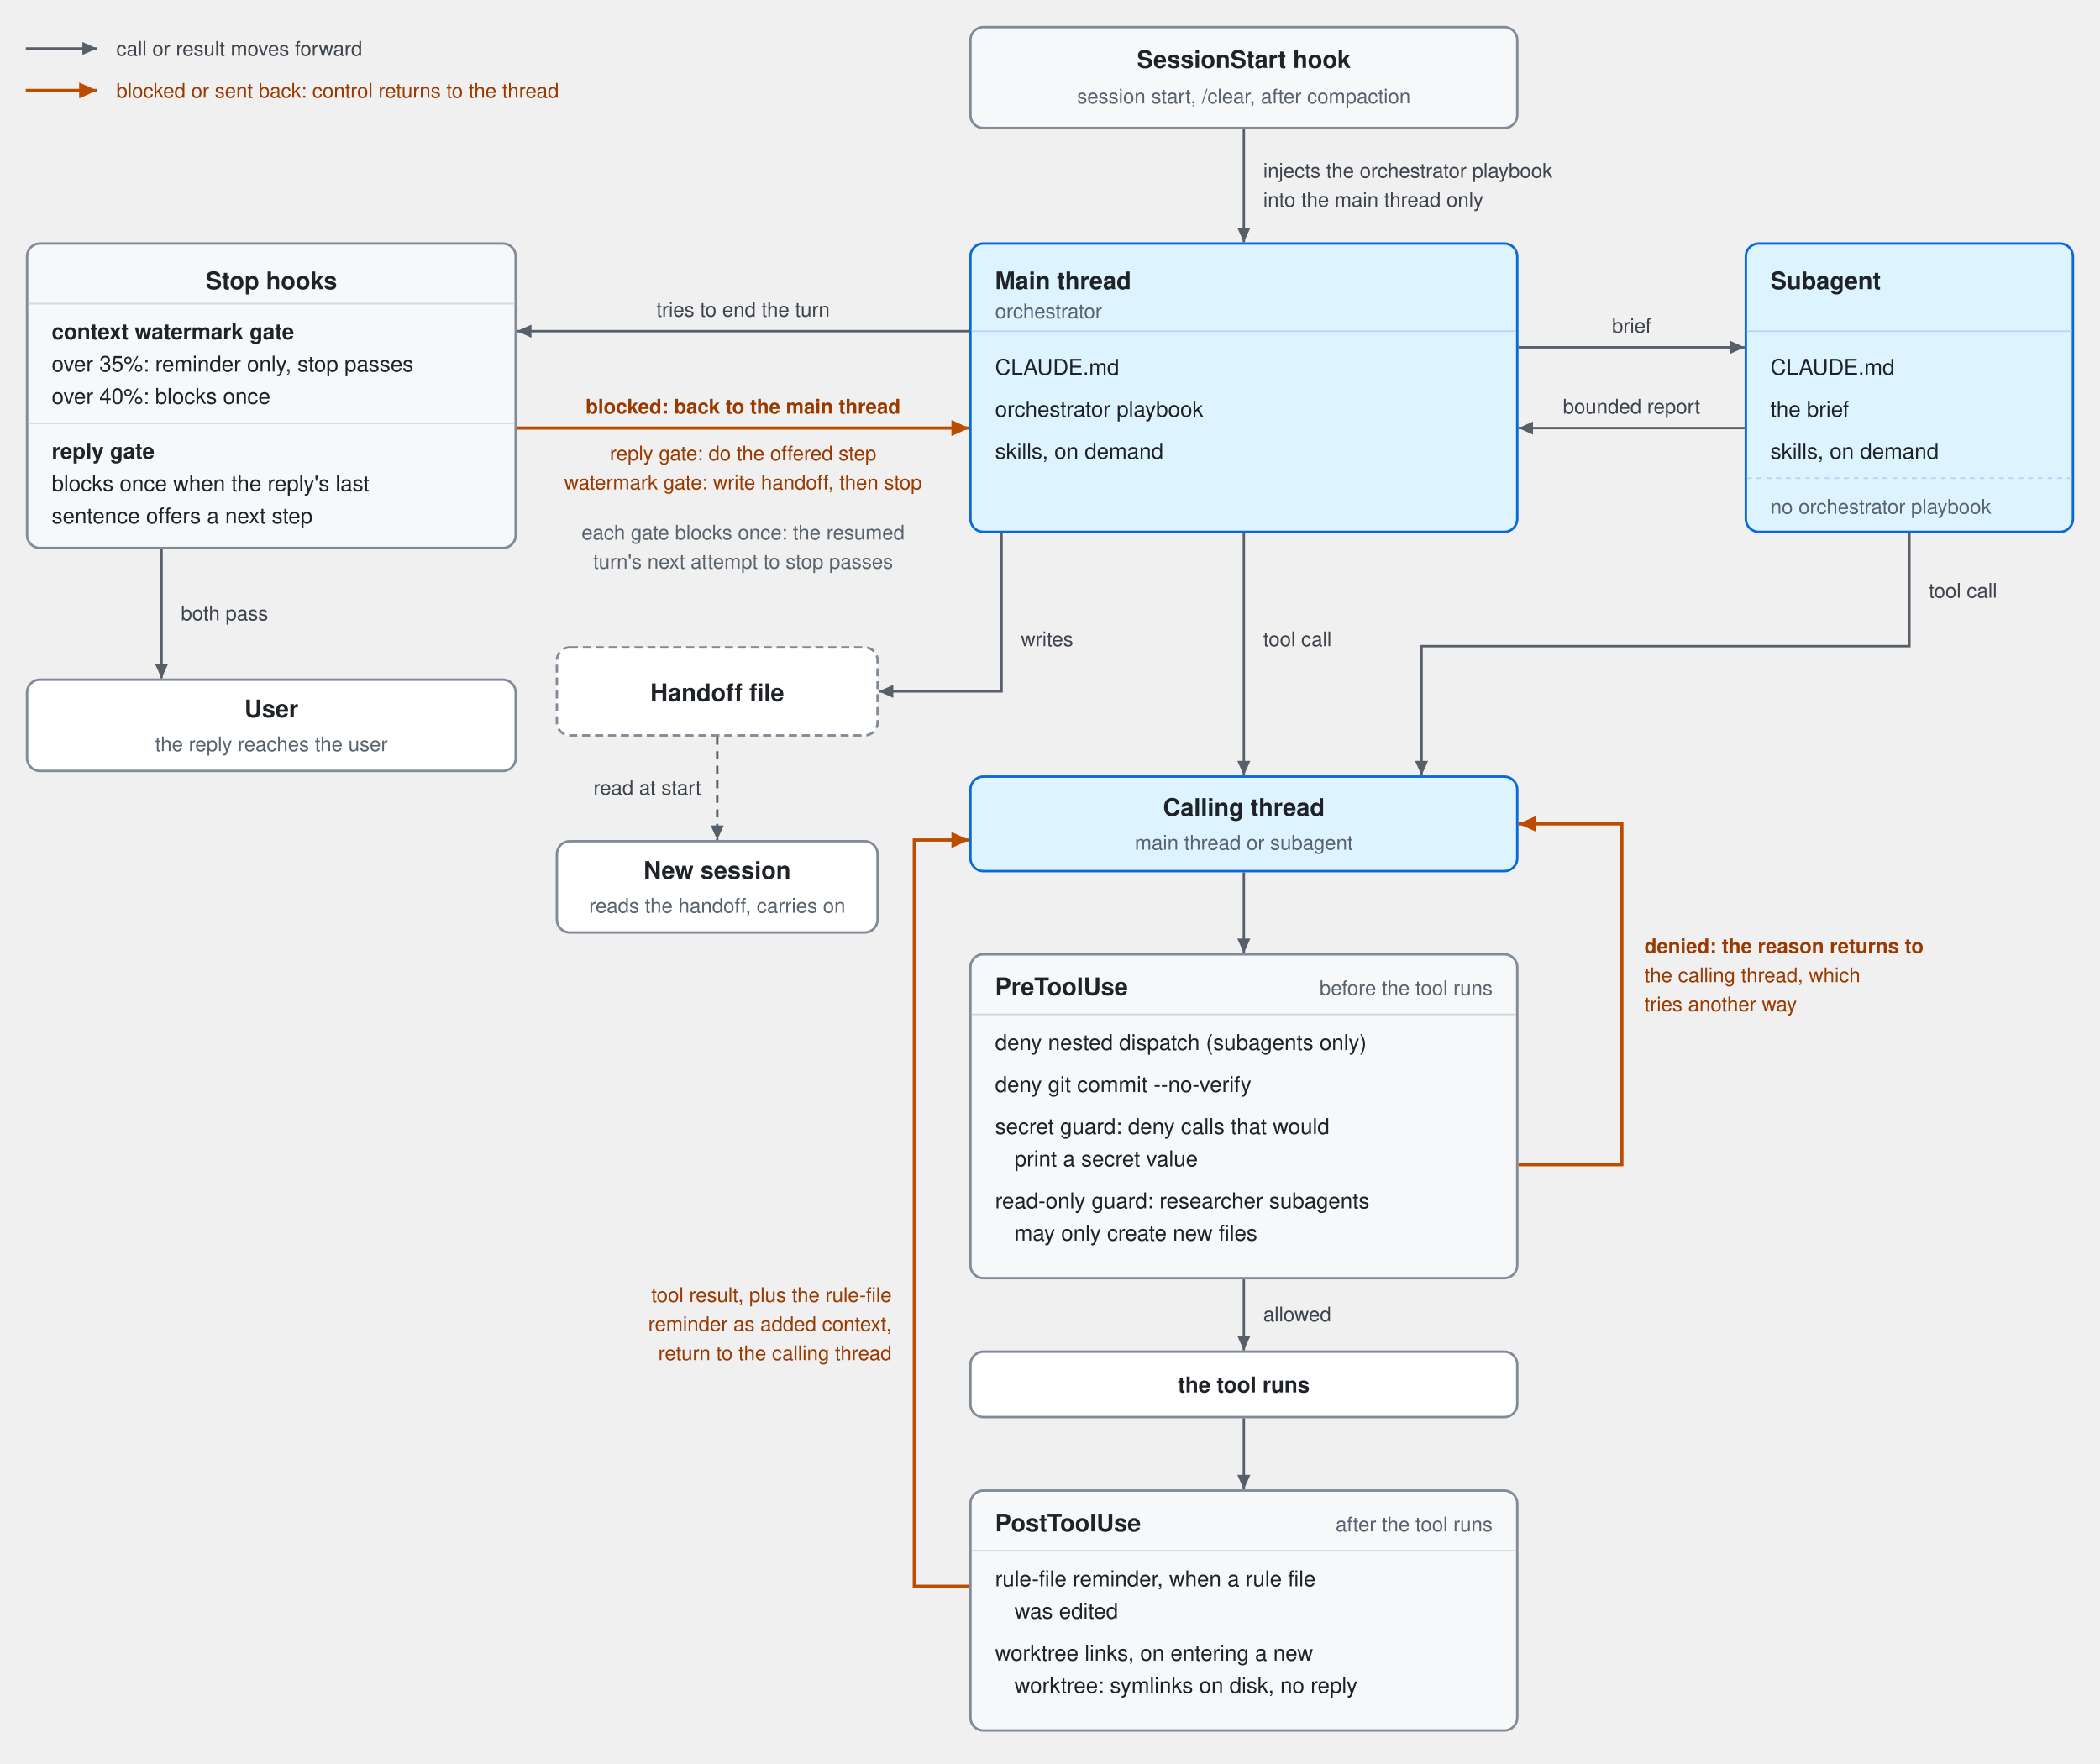
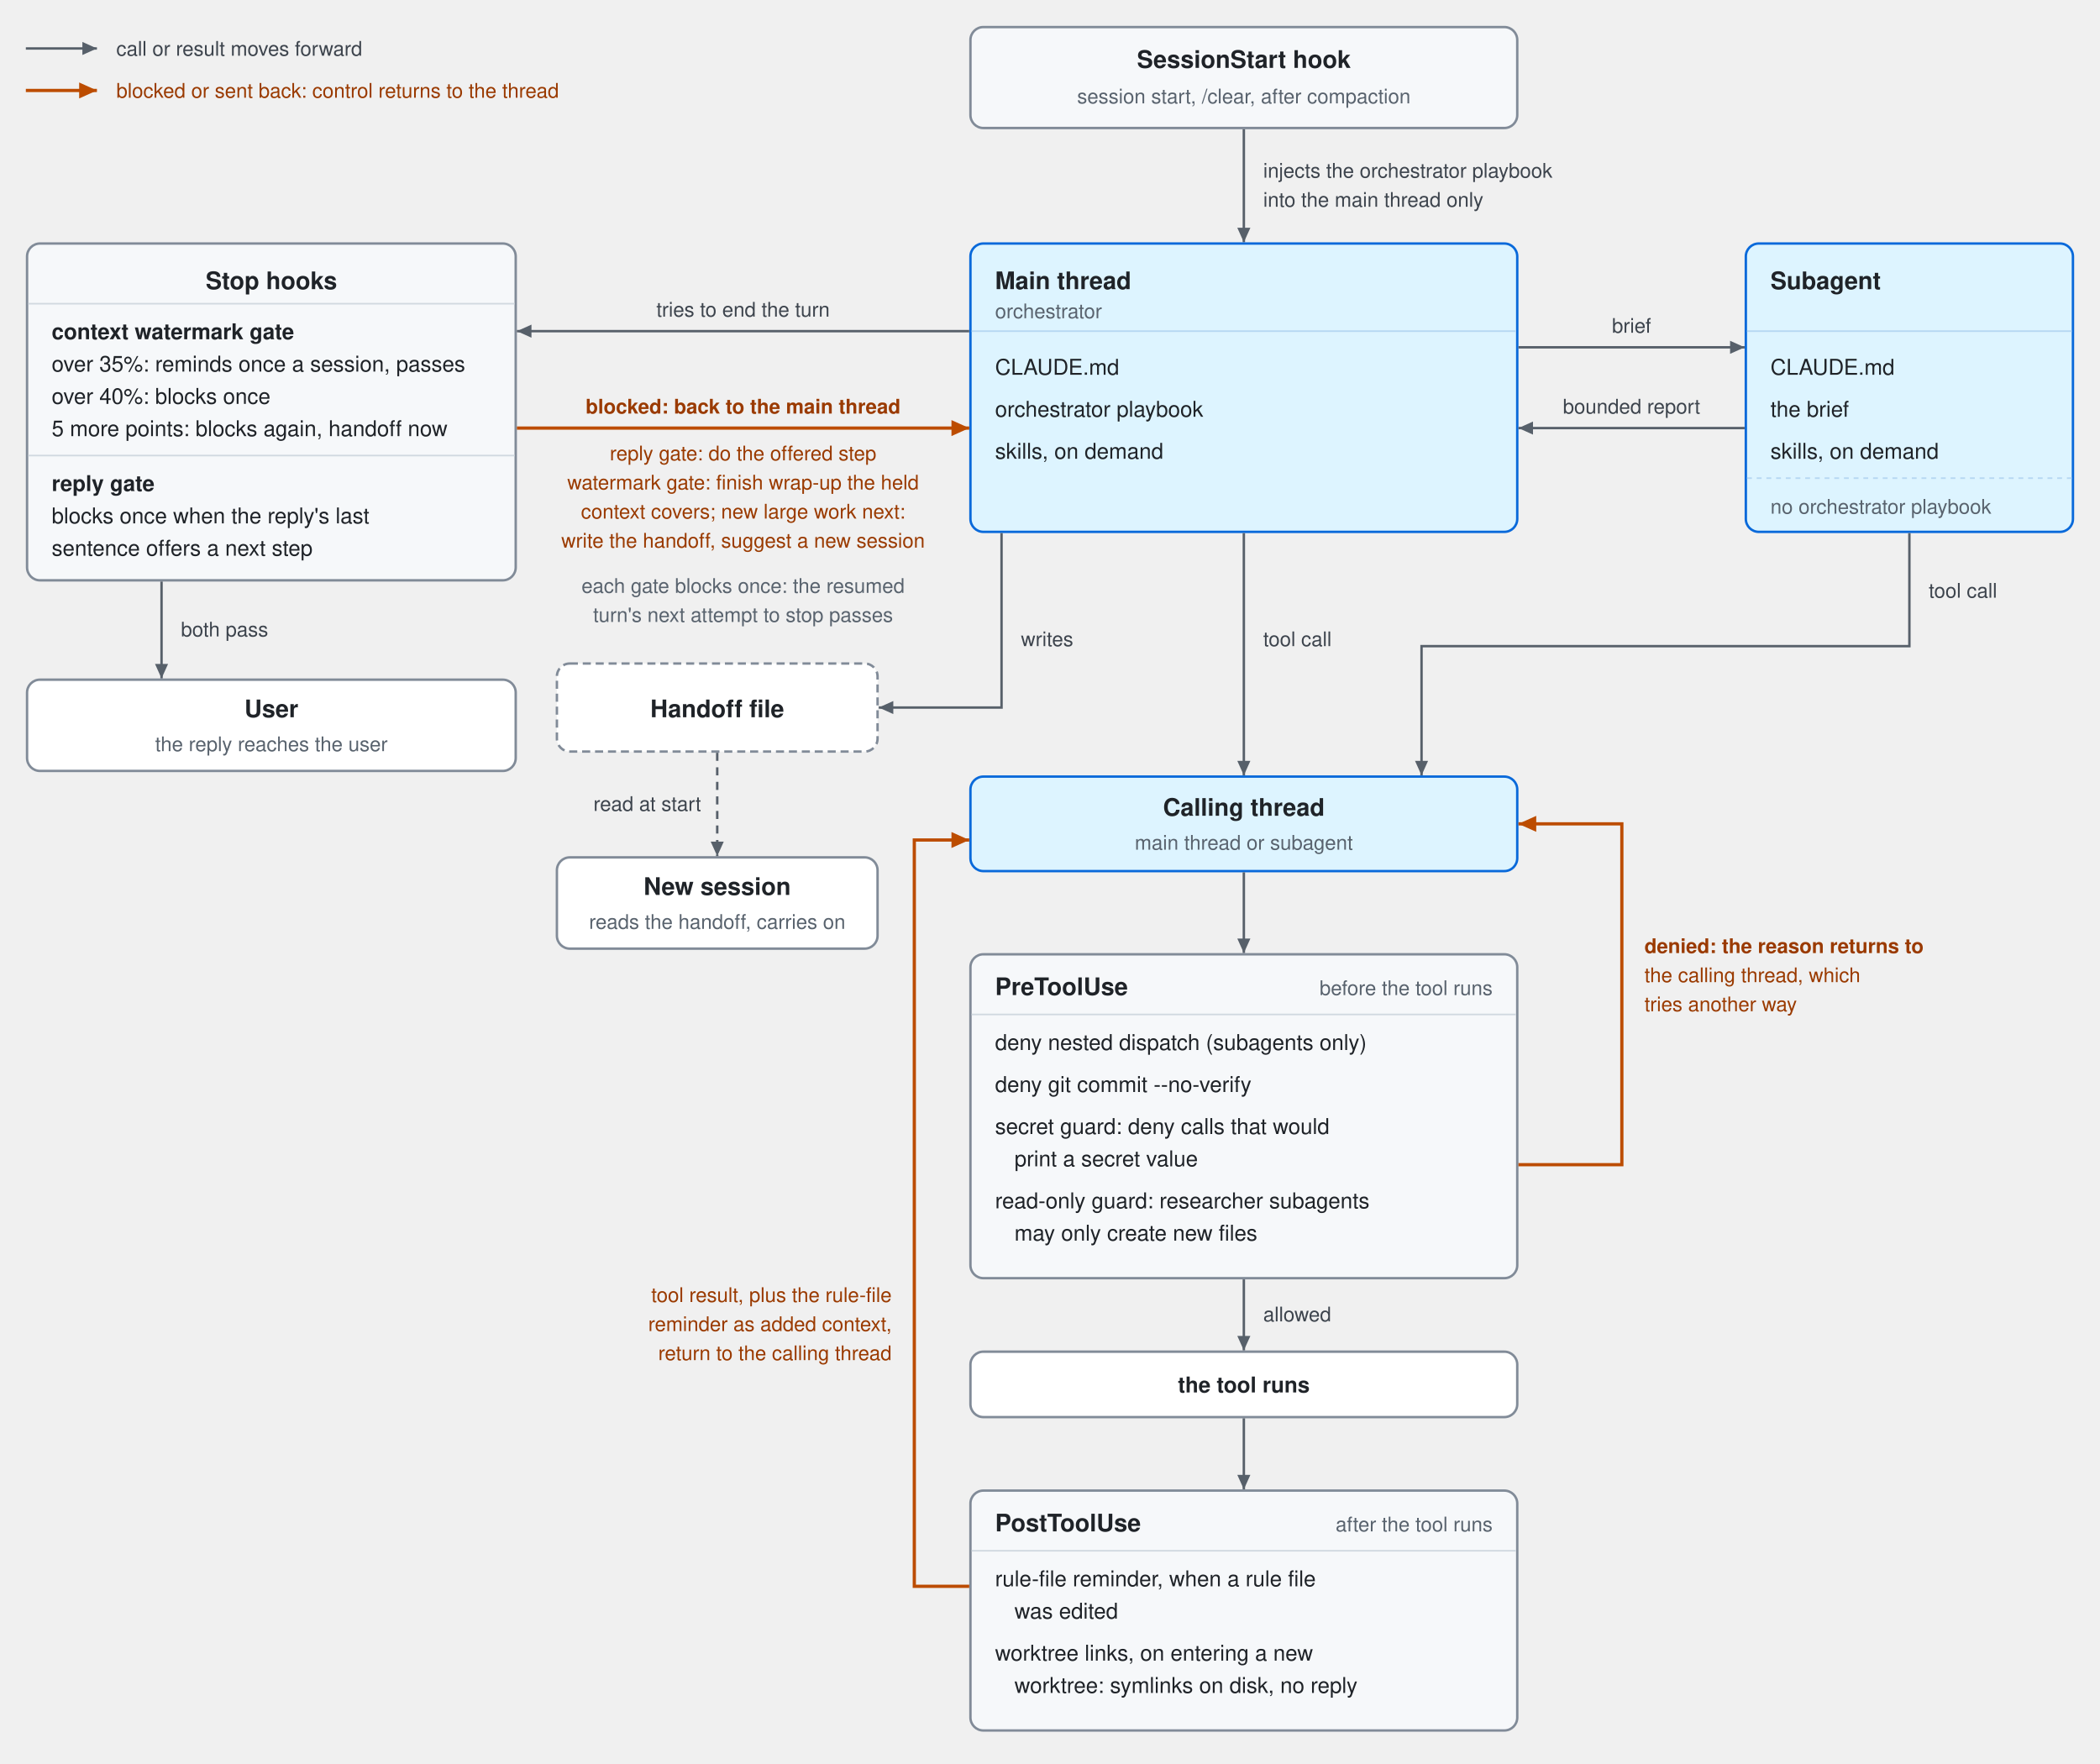
- <svg xmlns="http://www.w3.org/2000/svg" width="1300" height="1092" viewBox="0 0 1300 1092" role="img" aria-label="Architecture of one turn. At session start, after /clear and after compaction, the SessionStart hook injects the orchestrator playbook into the main thread only; subagents do not receive it. The main thread sends a brief to a subagent, which returns a bounded report. Every tool call from either thread passes PreToolUse before the tool runs: it denies nested dispatch inside subagents, git commit --no-verify, calls that would print a secret value, and anything but creating new files for researcher subagents. A denial sends its reason back to the calling thread, which tries another way; an allowed call runs the tool. After the tool runs, PostToolUse returns a rule-file reminder as added context to the calling thread when a rule file was edited, and links a newly entered worktree on disk without replying. When the main thread tries to end the turn, the Stop hooks run, and if both pass the reply reaches the user. The context watermark gate adds a reminder over 35% and blocks once over 40%; the reply gate blocks once when the reply's last sentence offers a next step. A block returns control to the main thread: after the reply gate it does the offered step, and after the watermark gate it writes the handoff file and then stops, and a new session reads that file to carry on. Each gate blocks once, so the resumed turn's next attempt to stop passes." font-family="system-ui, -apple-system, 'Segoe UI', Helvetica, Arial, sans-serif">
+ <svg xmlns="http://www.w3.org/2000/svg" width="1300" height="1092" viewBox="0 0 1300 1092" role="img" aria-label="Architecture of one turn. At session start, after /clear and after compaction, the SessionStart hook injects the orchestrator playbook into the main thread only; subagents do not receive it. The main thread sends a brief to a subagent, which returns a bounded report. Every tool call from either thread passes PreToolUse before the tool runs: it denies nested dispatch inside subagents, git commit --no-verify, calls that would print a secret value, and anything but creating new files for researcher subagents. A denial sends its reason back to the calling thread, which tries another way; an allowed call runs the tool. After the tool runs, PostToolUse returns a rule-file reminder as added context to the calling thread when a rule file was edited, and links a newly entered worktree on disk without replying. When the main thread tries to end the turn, the Stop hooks run, and if both pass the reply reaches the user. The context watermark gate adds a reminder once per session over 35% and lets the stop pass, blocks once over 40%, and blocks again once usage has risen another 5 points; the reply gate blocks once when the reply's last sentence offers a next step. A block returns control to the main thread. After the reply gate it does the offered step. After the watermark gate's first block it finishes any wrap-up that the context it already holds can complete, and when a new large block of work comes next it writes the handoff file and tells the user to switch to a new session; after the second block it writes the handoff at once. A new session reads that file to carry on. Each gate blocks once, so the resumed turn's next attempt to stop passes." font-family="system-ui, -apple-system, 'Segoe UI', Helvetica, Arial, sans-serif">
  <defs>
    <marker id="arrow" viewBox="0 0 10 10" refX="10" refY="5" markerWidth="9" markerHeight="9" markerUnits="userSpaceOnUse" orient="auto">
      <path d="M0,0.5 L10,5 L0,9.5 z" fill="#57606a" />
    </marker>
    <marker id="back" viewBox="0 0 10 10" refX="10" refY="5" markerWidth="11" markerHeight="11" markerUnits="userSpaceOnUse" orient="auto">
      <path d="M0,0.5 L10,5 L0,9.5 z" fill="#bc4c00" />
    </marker>
  </defs>
  <g id="legend">
    <path d="M16,30 L60,30" fill="none" stroke="#57606a" stroke-width="1.5" marker-end="url(#arrow)" />
    <text x="72" y="34.5" font-size="12.5" fill="#3d444d">call or result moves forward</text>
    <path d="M16,56 L60,56" fill="none" stroke="#bc4c00" stroke-width="2" marker-end="url(#back)" />
    <text x="72" y="60.5" font-size="12.5" fill="#9a3a00">blocked or sent back: control returns to the thread</text>
  </g>
  <g id="sessionstart">
    <rect id="ss-box" x="600.75" y="16.75" width="338.5" height="62.5" rx="8" fill="#f6f8fa" stroke="#818b98" stroke-width="1.5" />
    <text x="770" y="42" font-size="15" font-weight="600" text-anchor="middle" fill="#1f2328" data-box="ss-box">SessionStart hook</text>
    <text x="770" y="64" font-size="12.5" text-anchor="middle" fill="#59636e" data-box="ss-box">session start, /clear, after compaction</text>
  </g>
  <path d="M770,80 L770,150" fill="none" stroke="#57606a" stroke-width="1.5" marker-end="url(#arrow)" />
  <text x="782" y="110" font-size="12.5" text-anchor="start" fill="#3d444d">injects the orchestrator playbook</text>
  <text x="782" y="128" font-size="12.5" text-anchor="start" fill="#3d444d">into the main thread only</text>
  <g id="main">
    <rect id="main-box" x="600.75" y="150.75" width="338.5" height="178.5" rx="8" fill="#ddf4ff" stroke="#0969da" stroke-width="1.5" />
    <text x="616" y="179" font-size="15" font-weight="600" fill="#1f2328" data-box="main-box">Main thread</text>
    <text x="616" y="197" font-size="12.5" fill="#59636e" data-box="main-box">orchestrator</text>
    <line x1="601.5" y1="205" x2="938.5" y2="205" stroke="#b6d7f2" stroke-width="1" />
    <text x="616" y="232" font-size="13.5" fill="#1f2328" data-box="main-box">CLAUDE.md</text>
    <text x="616" y="258" font-size="13.5" fill="#1f2328" data-box="main-box">orchestrator playbook</text>
    <text x="616" y="284" font-size="13.5" fill="#1f2328" data-box="main-box">skills, on demand</text>
  </g>
  <g id="subagent">
    <rect id="sub-box" x="1080.75" y="150.75" width="202.5" height="178.5" rx="8" fill="#ddf4ff" stroke="#0969da" stroke-width="1.5" />
    <text x="1096" y="179" font-size="15" font-weight="600" fill="#1f2328" data-box="sub-box">Subagent</text>
    <line x1="1081.5" y1="205" x2="1282.5" y2="205" stroke="#b6d7f2" stroke-width="1" />
    <text x="1096" y="232" font-size="13.5" fill="#1f2328" data-box="sub-box">CLAUDE.md</text>
    <text x="1096" y="258" font-size="13.5" fill="#1f2328" data-box="sub-box">the brief</text>
    <text x="1096" y="284" font-size="13.5" fill="#1f2328" data-box="sub-box">skills, on demand</text>
    <line x1="1081.5" y1="296" x2="1282.5" y2="296" stroke="#b6d7f2" stroke-width="1" stroke-dasharray="3 3" />
    <text x="1096" y="318" font-size="12.5" fill="#59636e" data-box="sub-box">no orchestrator playbook</text>
  </g>
  <path d="M940,215 L1080,215" fill="none" stroke="#57606a" stroke-width="1.5" marker-end="url(#arrow)" />
  <text x="1010" y="206" font-size="12.5" text-anchor="middle" fill="#3d444d">brief</text>
  <path d="M1080,265 L940,265" fill="none" stroke="#57606a" stroke-width="1.5" marker-end="url(#arrow)" />
  <text x="1010" y="256" font-size="12.5" text-anchor="middle" fill="#3d444d">bounded report</text>
  <g id="stop">
-     <rect id="stop-box" x="16.75" y="150.75" width="302.5" height="188.5" rx="8" fill="#f6f8fa" stroke="#818b98" stroke-width="1.5" />
+     <rect id="stop-box" x="16.75" y="150.75" width="302.5" height="208.5" rx="8" fill="#f6f8fa" stroke="#818b98" stroke-width="1.5" />
    <text x="168" y="179" font-size="15" font-weight="600" text-anchor="middle" fill="#1f2328" data-box="stop-box">Stop hooks</text>
    <line x1="17.5" y1="188" x2="318.5" y2="188" stroke="#d1d9e0" stroke-width="1" />
    <text x="32" y="210" font-size="13.5" font-weight="600" fill="#1f2328" data-box="stop-box">context watermark gate</text>
-     <text x="32" y="230" font-size="13.5" fill="#1f2328" data-box="stop-box">over 35%: reminder only, stop passes</text>
+     <text x="32" y="230" font-size="13.5" fill="#1f2328" data-box="stop-box">over 35%: reminds once a session, passes</text>
    <text x="32" y="250" font-size="13.5" fill="#1f2328" data-box="stop-box">over 40%: blocks once</text>
-     <line x1="17.5" y1="262" x2="318.5" y2="262" stroke="#d1d9e0" stroke-width="1" />
-     <text x="32" y="284" font-size="13.5" font-weight="600" fill="#1f2328" data-box="stop-box">reply gate</text>
-     <text x="32" y="304" font-size="13.5" fill="#1f2328" data-box="stop-box">blocks once when the reply's last</text>
-     <text x="32" y="324" font-size="13.5" fill="#1f2328" data-box="stop-box">sentence offers a next step</text>
+     <text x="32" y="270" font-size="13.5" fill="#1f2328" data-box="stop-box">5 more points: blocks again, handoff now</text>
+     <line x1="17.5" y1="282" x2="318.5" y2="282" stroke="#d1d9e0" stroke-width="1" />
+     <text x="32" y="304" font-size="13.5" font-weight="600" fill="#1f2328" data-box="stop-box">reply gate</text>
+     <text x="32" y="324" font-size="13.5" fill="#1f2328" data-box="stop-box">blocks once when the reply's last</text>
+     <text x="32" y="344" font-size="13.5" fill="#1f2328" data-box="stop-box">sentence offers a next step</text>
  </g>
  <path d="M600,205 L320,205" fill="none" stroke="#57606a" stroke-width="1.5" marker-end="url(#arrow)" />
  <text x="460" y="196" font-size="12.5" text-anchor="middle" fill="#3d444d">tries to end the turn</text>
  <path d="M320,265 L600,265" fill="none" stroke="#bc4c00" stroke-width="2" marker-end="url(#back)" />
  <text x="460" y="256" font-size="12.5" font-weight="600" text-anchor="middle" fill="#9a3a00">blocked: back to the main thread</text>
  <text x="460" y="285" font-size="12.5" text-anchor="middle" fill="#9a3a00">reply gate: do the offered step</text>
-   <text x="460" y="303" font-size="12.5" text-anchor="middle" fill="#9a3a00">watermark gate: write handoff, then stop</text>
-   <text x="460" y="334" font-size="12.5" text-anchor="middle" fill="#59636e">each gate blocks once: the resumed</text>
-   <text x="460" y="352" font-size="12.5" text-anchor="middle" fill="#59636e">turn's next attempt to stop passes</text>
-   <path d="M100,340 L100,420" fill="none" stroke="#57606a" stroke-width="1.5" marker-end="url(#arrow)" />
-   <text x="112" y="384" font-size="12.5" text-anchor="start" fill="#3d444d">both pass</text>
+   <text x="460" y="303" font-size="12.5" text-anchor="middle" fill="#9a3a00">watermark gate: finish wrap-up the held</text>
+   <text x="460" y="321" font-size="12.5" text-anchor="middle" fill="#9a3a00">context covers; new large work next:</text>
+   <text x="460" y="339" font-size="12.5" text-anchor="middle" fill="#9a3a00">write the handoff, suggest a new session</text>
+   <text x="460" y="367" font-size="12.5" text-anchor="middle" fill="#59636e">each gate blocks once: the resumed</text>
+   <text x="460" y="385" font-size="12.5" text-anchor="middle" fill="#59636e">turn's next attempt to stop passes</text>
+   <path d="M100,360 L100,420" fill="none" stroke="#57606a" stroke-width="1.5" marker-end="url(#arrow)" />
+   <text x="112" y="394" font-size="12.5" text-anchor="start" fill="#3d444d">both pass</text>
  <g id="user">
    <rect id="user-box" x="16.75" y="420.75" width="302.5" height="56.5" rx="8" fill="#ffffff" stroke="#818b98" stroke-width="1.5" />
    <text x="168" y="444" font-size="15" font-weight="600" text-anchor="middle" fill="#1f2328" data-box="user-box">User</text>
    <text x="168" y="465" font-size="12.5" text-anchor="middle" fill="#59636e" data-box="user-box">the reply reaches the user</text>
  </g>
  <g id="handoff">
-     <rect id="handoff-box" x="344.75" y="400.75" width="198.5" height="54.5" rx="8" fill="#ffffff" stroke="#818b98" stroke-width="1.5" stroke-dasharray="5 3" />
-     <text x="444" y="434" font-size="15" font-weight="600" text-anchor="middle" fill="#1f2328" data-box="handoff-box">Handoff file</text>
+     <rect id="handoff-box" x="344.75" y="410.75" width="198.5" height="54.5" rx="8" fill="#ffffff" stroke="#818b98" stroke-width="1.5" stroke-dasharray="5 3" />
+     <text x="444" y="444" font-size="15" font-weight="600" text-anchor="middle" fill="#1f2328" data-box="handoff-box">Handoff file</text>
  </g>
-   <path d="M620,330 L620,428 L544,428" fill="none" stroke="#57606a" stroke-width="1.5" marker-end="url(#arrow)" />
+   <path d="M620,330 L620,438 L544,438" fill="none" stroke="#57606a" stroke-width="1.5" marker-end="url(#arrow)" />
  <text x="632" y="400" font-size="12.5" text-anchor="start" fill="#3d444d">writes</text>
  <g id="newsession">
-     <rect id="new-box" x="344.75" y="520.75" width="198.5" height="56.5" rx="8" fill="#ffffff" stroke="#818b98" stroke-width="1.5" />
-     <text x="444" y="544" font-size="15" font-weight="600" text-anchor="middle" fill="#1f2328" data-box="new-box">New session</text>
-     <text x="444" y="565" font-size="12.5" text-anchor="middle" fill="#59636e" data-box="new-box">reads the handoff, carries on</text>
+     <rect id="new-box" x="344.75" y="530.75" width="198.5" height="56.5" rx="8" fill="#ffffff" stroke="#818b98" stroke-width="1.5" />
+     <text x="444" y="554" font-size="15" font-weight="600" text-anchor="middle" fill="#1f2328" data-box="new-box">New session</text>
+     <text x="444" y="575" font-size="12.5" text-anchor="middle" fill="#59636e" data-box="new-box">reads the handoff, carries on</text>
  </g>
-   <path d="M444,456 L444,520" fill="none" stroke="#57606a" stroke-width="1.5" stroke-dasharray="5 4" marker-end="url(#arrow)" />
-   <text x="434" y="492" font-size="12.5" text-anchor="end" fill="#3d444d">read at start</text>
+   <path d="M444,466 L444,530" fill="none" stroke="#57606a" stroke-width="1.5" stroke-dasharray="5 4" marker-end="url(#arrow)" />
+   <text x="434" y="502" font-size="12.5" text-anchor="end" fill="#3d444d">read at start</text>
  <path d="M770,330 L770,480" fill="none" stroke="#57606a" stroke-width="1.5" marker-end="url(#arrow)" />
  <text x="782" y="400" font-size="12.5" text-anchor="start" fill="#3d444d">tool call</text>
  <path d="M1182,330 L1182,400 L880,400 L880,480" fill="none" stroke="#57606a" stroke-width="1.5" marker-end="url(#arrow)" />
  <text x="1194" y="370" font-size="12.5" text-anchor="start" fill="#3d444d">tool call</text>
  <g id="caller">
    <rect id="caller-box" x="600.75" y="480.75" width="338.5" height="58.5" rx="8" fill="#ddf4ff" stroke="#0969da" stroke-width="1.5" />
    <text x="770" y="505" font-size="15" font-weight="600" text-anchor="middle" fill="#1f2328" data-box="caller-box">Calling thread</text>
    <text x="770" y="526" font-size="12.5" text-anchor="middle" fill="#59636e" data-box="caller-box">main thread or subagent</text>
  </g>
  <path d="M770,540 L770,590" fill="none" stroke="#57606a" stroke-width="1.5" marker-end="url(#arrow)" />
  <g id="pre">
    <rect id="pre-box" x="600.75" y="590.75" width="338.5" height="200.5" rx="8" fill="#f6f8fa" stroke="#818b98" stroke-width="1.5" />
    <text x="616" y="616" font-size="15" font-weight="600" fill="#1f2328" data-box="pre-box">PreToolUse</text>
    <text x="924" y="616" font-size="12.5" text-anchor="end" fill="#59636e" data-box="pre-box">before the tool runs</text>
    <line x1="601.5" y1="628" x2="938.5" y2="628" stroke="#d1d9e0" stroke-width="1" />
    <text x="616" y="650" font-size="13.5" fill="#1f2328" data-box="pre-box">deny nested dispatch (subagents only)</text>
    <text x="616" y="676" font-size="13.5" fill="#1f2328" data-box="pre-box">deny git commit --no-verify</text>
    <text x="616" y="702" font-size="13.5" fill="#1f2328" data-box="pre-box">secret guard: deny calls that would</text>
    <text x="628" y="722" font-size="13.5" fill="#1f2328" data-box="pre-box">print a secret value</text>
    <text x="616" y="748" font-size="13.5" fill="#1f2328" data-box="pre-box">read-only guard: researcher subagents</text>
    <text x="628" y="768" font-size="13.5" fill="#1f2328" data-box="pre-box">may only create new files</text>
  </g>
  <path d="M770,792 L770,836" fill="none" stroke="#57606a" stroke-width="1.5" marker-end="url(#arrow)" />
  <text x="782" y="818" font-size="12.5" text-anchor="start" fill="#3d444d">allowed</text>
  <g id="tool">
    <rect id="tool-box" x="600.75" y="836.75" width="338.5" height="40.5" rx="8" fill="#ffffff" stroke="#818b98" stroke-width="1.5" />
    <text x="770" y="862" font-size="13.5" font-weight="600" text-anchor="middle" fill="#1f2328" data-box="tool-box">the tool runs</text>
  </g>
  <path d="M770,878 L770,922" fill="none" stroke="#57606a" stroke-width="1.5" marker-end="url(#arrow)" />
  <g id="post">
    <rect id="post-box" x="600.75" y="922.75" width="338.5" height="148.5" rx="8" fill="#f6f8fa" stroke="#818b98" stroke-width="1.5" />
    <text x="616" y="948" font-size="15" font-weight="600" fill="#1f2328" data-box="post-box">PostToolUse</text>
    <text x="924" y="948" font-size="12.5" text-anchor="end" fill="#59636e" data-box="post-box">after the tool runs</text>
    <line x1="601.5" y1="960" x2="938.5" y2="960" stroke="#d1d9e0" stroke-width="1" />
    <text x="616" y="982" font-size="13.5" fill="#1f2328" data-box="post-box">rule-file reminder, when a rule file</text>
    <text x="628" y="1002" font-size="13.5" fill="#1f2328" data-box="post-box">was edited</text>
    <text x="616" y="1028" font-size="13.5" fill="#1f2328" data-box="post-box">worktree links, on entering a new</text>
    <text x="628" y="1048" font-size="13.5" fill="#1f2328" data-box="post-box">worktree: symlinks on disk, no reply</text>
  </g>
  <path d="M940,721 L1004,721 L1004,510 L940,510" fill="none" stroke="#bc4c00" stroke-width="2" marker-end="url(#back)" />
  <text x="1018" y="590" font-size="12.5" font-weight="600" text-anchor="start" fill="#9a3a00">denied: the reason returns to</text>
  <text x="1018" y="608" font-size="12.5" text-anchor="start" fill="#9a3a00">the calling thread, which</text>
  <text x="1018" y="626" font-size="12.5" text-anchor="start" fill="#9a3a00">tries another way</text>
  <path d="M600,982 L566,982 L566,520 L600,520" fill="none" stroke="#bc4c00" stroke-width="2" marker-end="url(#back)" />
  <text x="552" y="806" font-size="12.5" text-anchor="end" fill="#9a3a00">tool result, plus the rule-file</text>
  <text x="552" y="824" font-size="12.5" text-anchor="end" fill="#9a3a00">reminder as added context,</text>
  <text x="552" y="842" font-size="12.5" text-anchor="end" fill="#9a3a00">return to the calling thread</text>
</svg>
